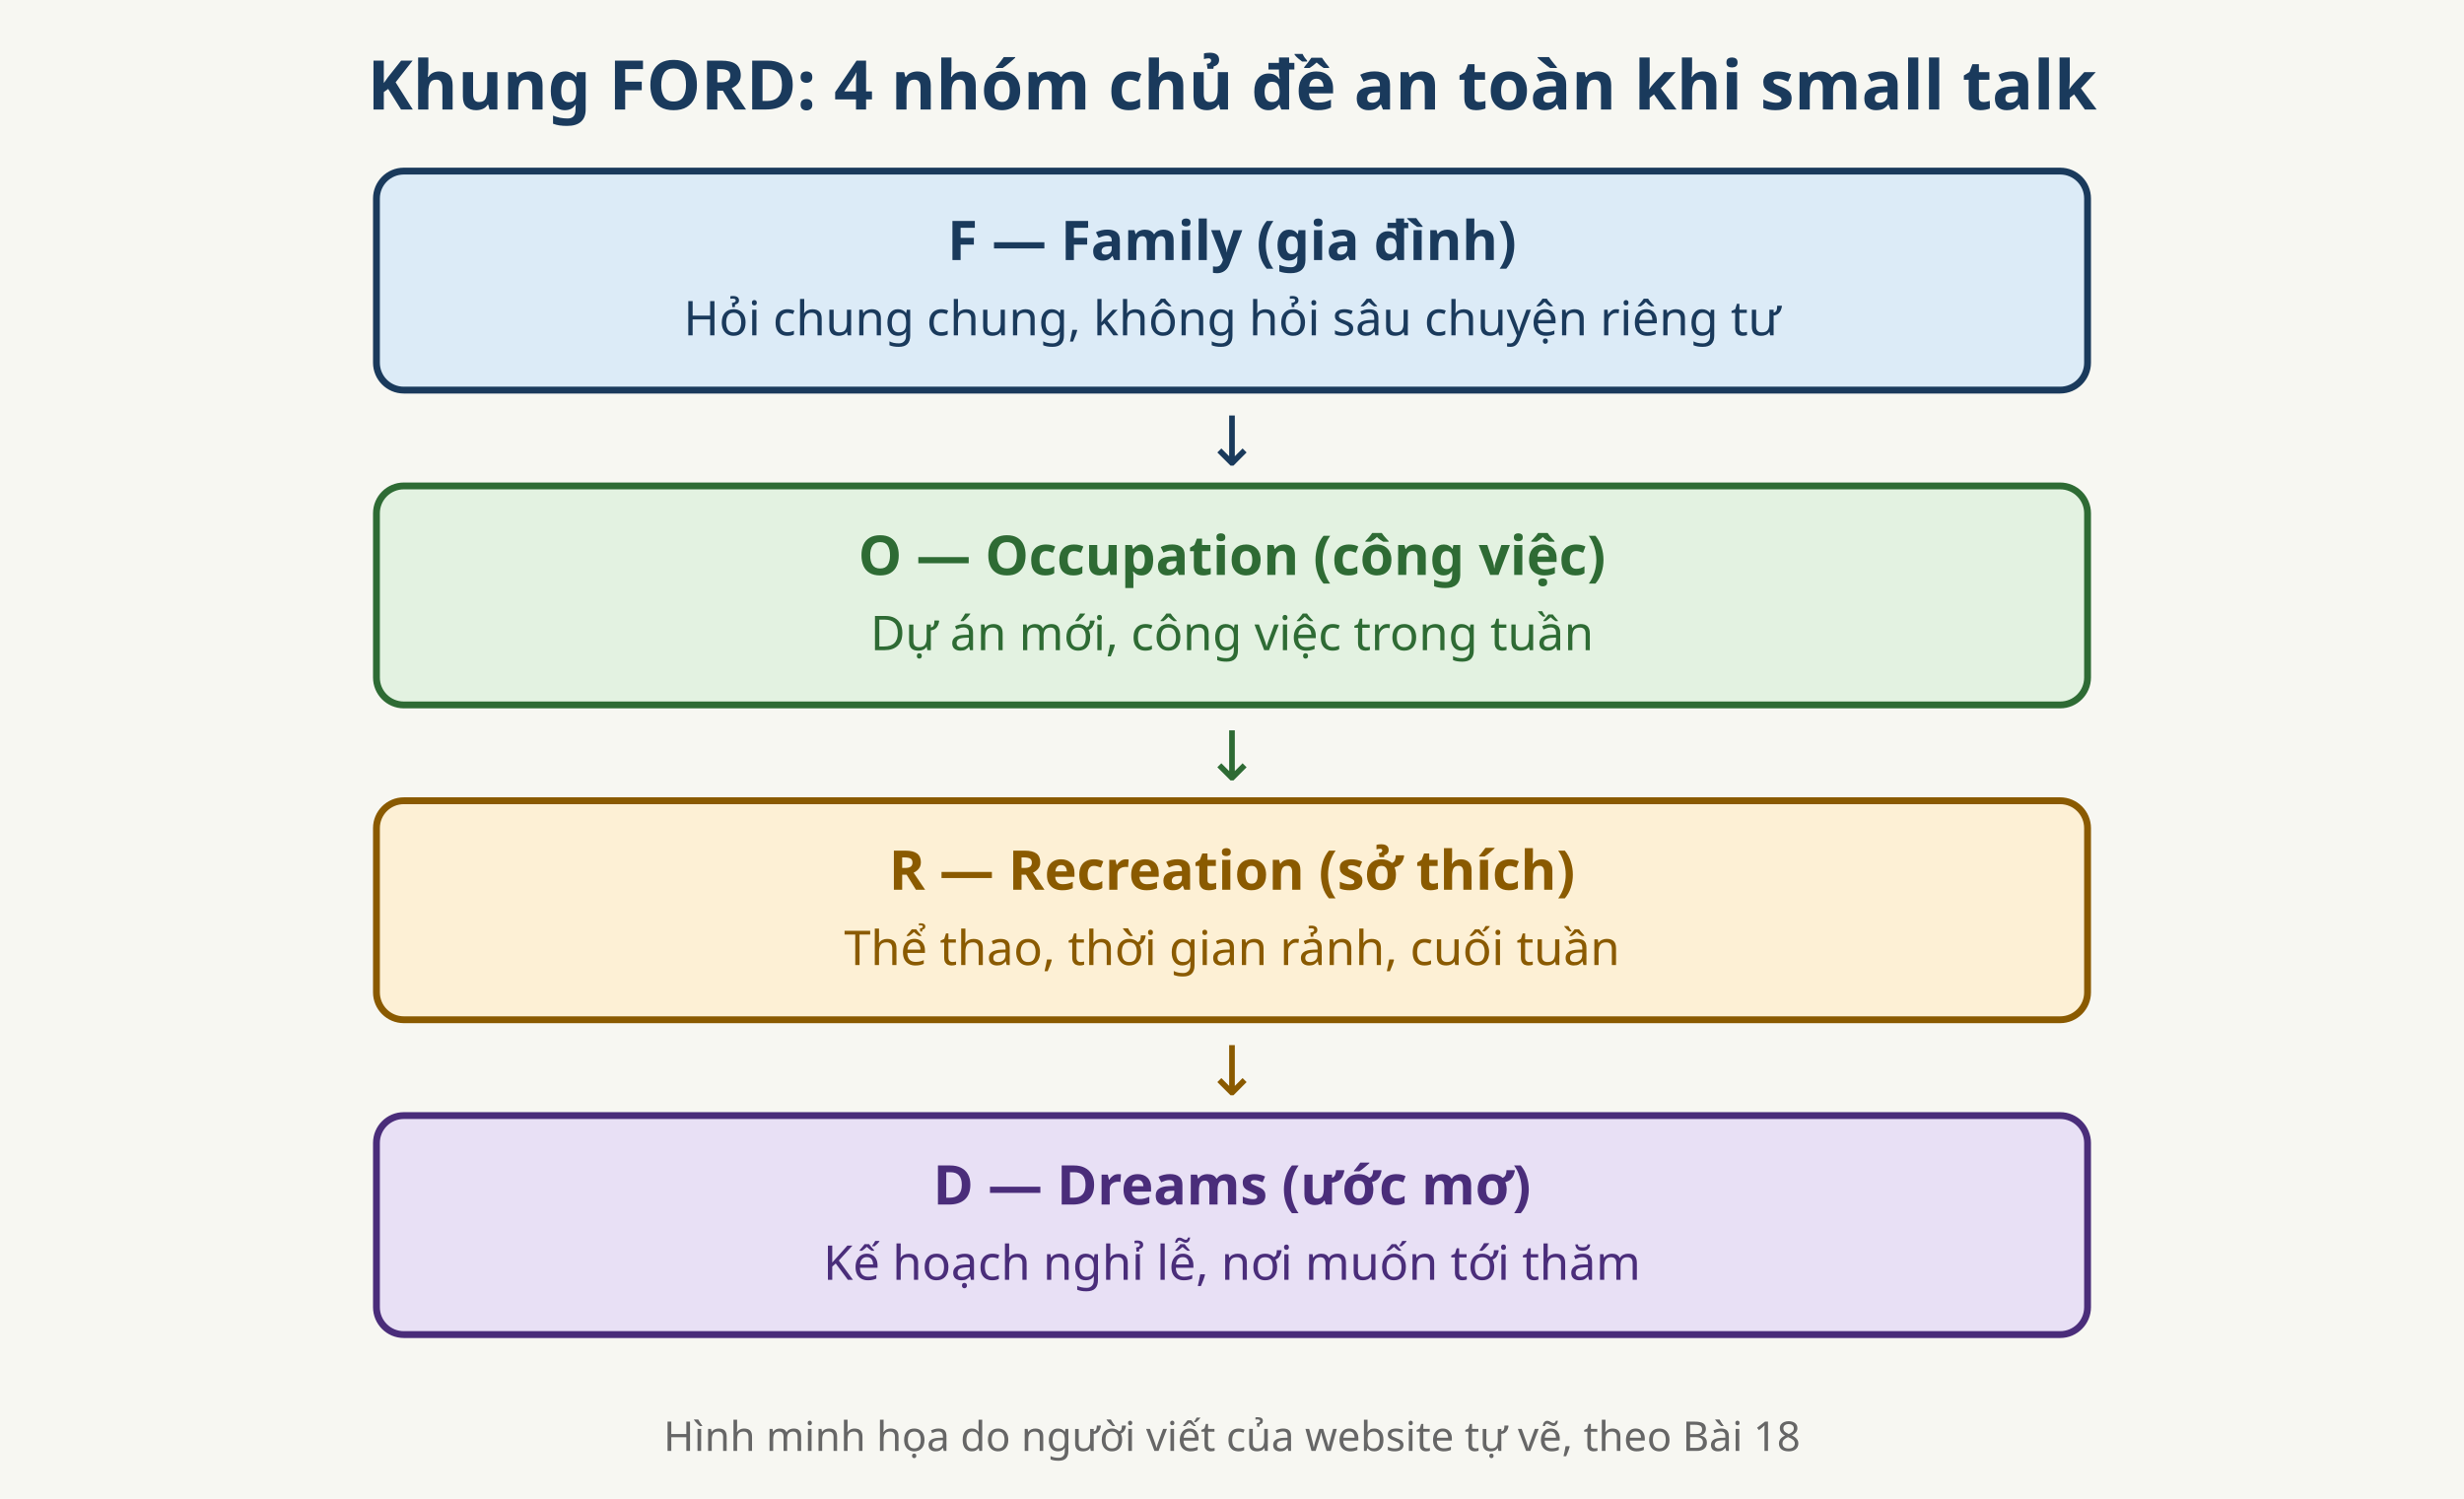
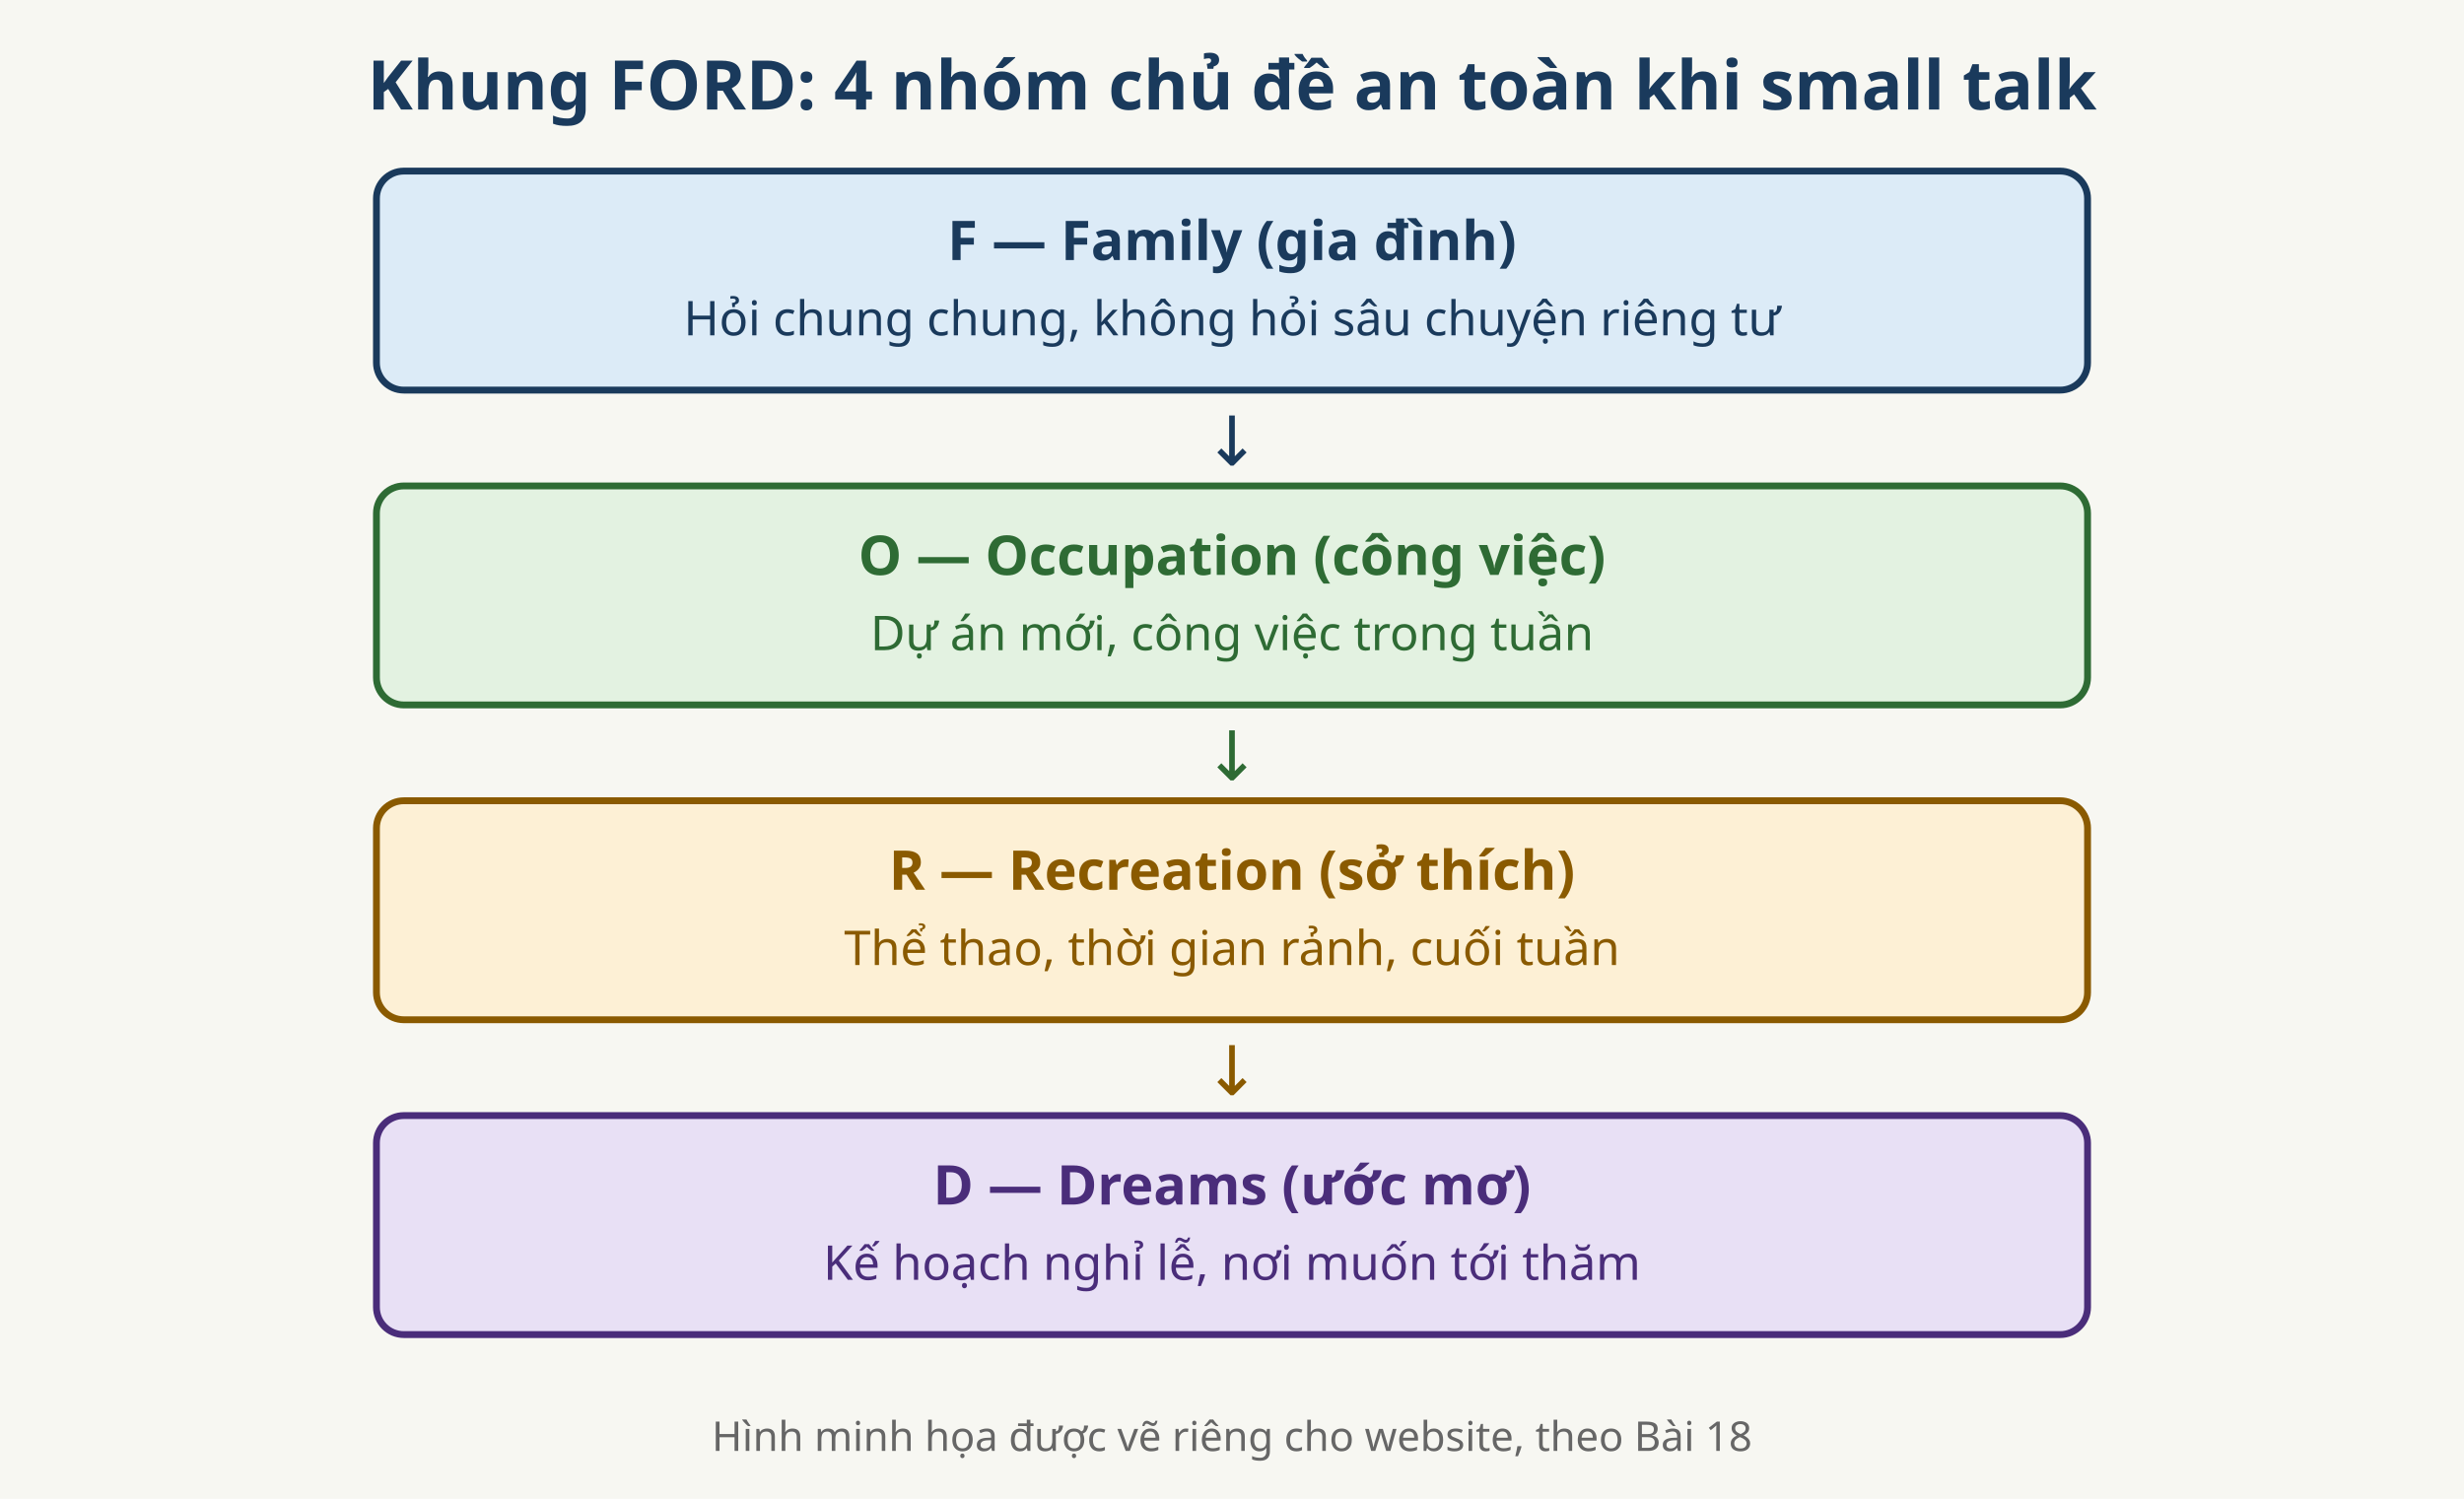
<svg xmlns="http://www.w3.org/2000/svg" width="720" height="438" viewBox="0 0 720 438" role="img" aria-labelledby="title desc">
  <rect width="720" height="438" fill="#f7f7f2" />
  <text x="360" y="32" text-anchor="middle" font-family="sans-serif" font-size="20" font-weight="bold" fill="#1a3a5c">Khung FORD: 4 nhóm chủ đề an toàn khi small talk</text>
  <g font-family="sans-serif">
    <rect x="110" y="50" width="500" height="64" rx="8" fill="#dcebf7" stroke="#1a3a5c" stroke-width="2" />
    <text x="360" y="76" text-anchor="middle" font-size="16" font-weight="bold" fill="#1a3a5c">F — Family (gia đình)</text>
    <text x="360" y="98" text-anchor="middle" font-size="14" fill="#1a3a5c">Hỏi chung chung, không hỏi sâu chuyện riêng tư</text>
    <text x="360" y="136" text-anchor="middle" font-size="20" fill="#1a3a5c">↓</text>
    <rect x="110" y="142" width="500" height="64" rx="8" fill="#e3f2e1" stroke="#2e6b34" stroke-width="2" />
    <text x="360" y="168" text-anchor="middle" font-size="16" font-weight="bold" fill="#2e6b34">O — Occupation (công việc)</text>
    <text x="360" y="190" text-anchor="middle" font-size="14" fill="#2e6b34">Dự án mới, công việc trong tuần</text>
    <text x="360" y="228" text-anchor="middle" font-size="20" fill="#2e6b34">↓</text>
    <rect x="110" y="234" width="500" height="64" rx="8" fill="#fdf0d5" stroke="#8a5a00" stroke-width="2" />
    <text x="360" y="260" text-anchor="middle" font-size="16" font-weight="bold" fill="#8a5a00">R — Recreation (sở thích)</text>
    <text x="360" y="282" text-anchor="middle" font-size="14" fill="#8a5a00">Thể thao, thời gian rảnh, cuối tuần</text>
    <text x="360" y="320" text-anchor="middle" font-size="20" fill="#8a5a00">↓</text>
    <rect x="110" y="326" width="500" height="64" rx="8" fill="#e8e0f5" stroke="#4a2d7a" stroke-width="2" />
    <text x="360" y="352" text-anchor="middle" font-size="16" font-weight="bold" fill="#4a2d7a">D — Dreams (ước mơ)</text>
    <text x="360" y="374" text-anchor="middle" font-size="14" fill="#4a2d7a">Kế hoạch nghỉ lễ, nơi muốn tới thăm</text>
  </g>
-   <text x="360" y="424" text-anchor="middle" font-family="sans-serif" font-size="12" fill="#666">Hình minh họa do người viết của website tự vẽ, theo Bài 18</text>
+   <text x="360" y="424" text-anchor="middle" font-family="sans-serif" font-size="12" fill="#666">Hình minh họa được vẽ riêng cho website, theo Bài 18</text>
</svg>
